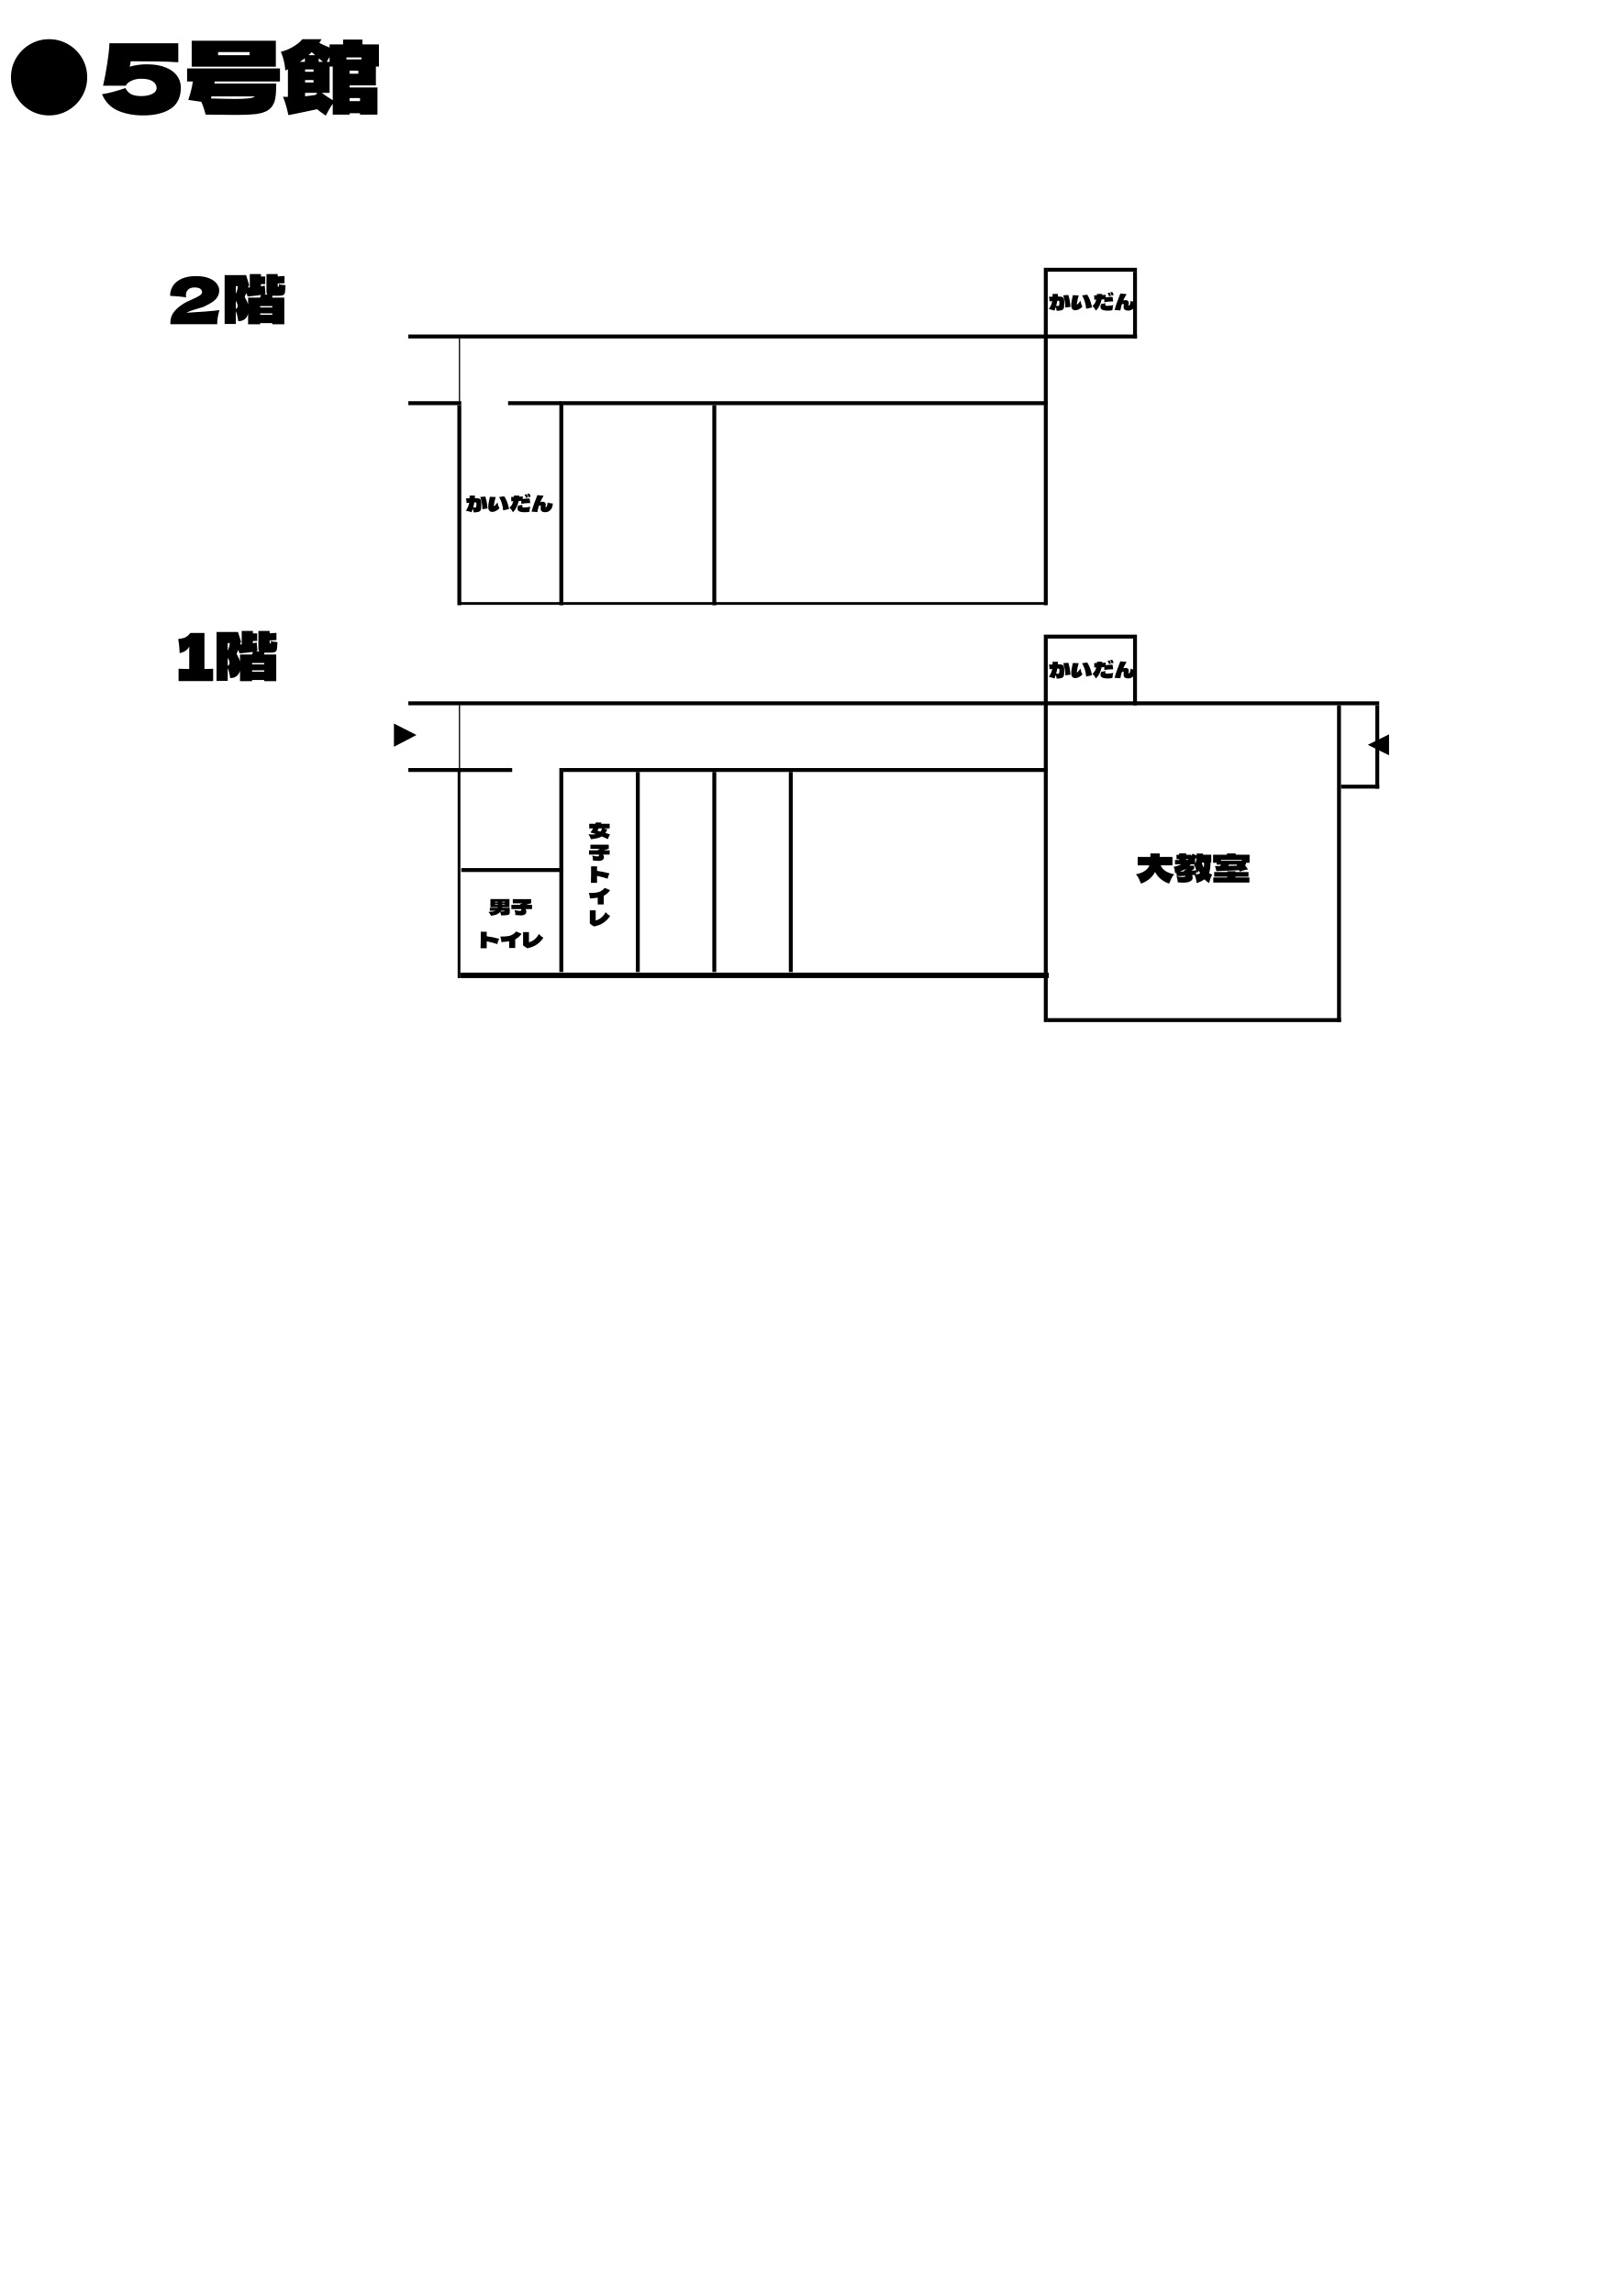
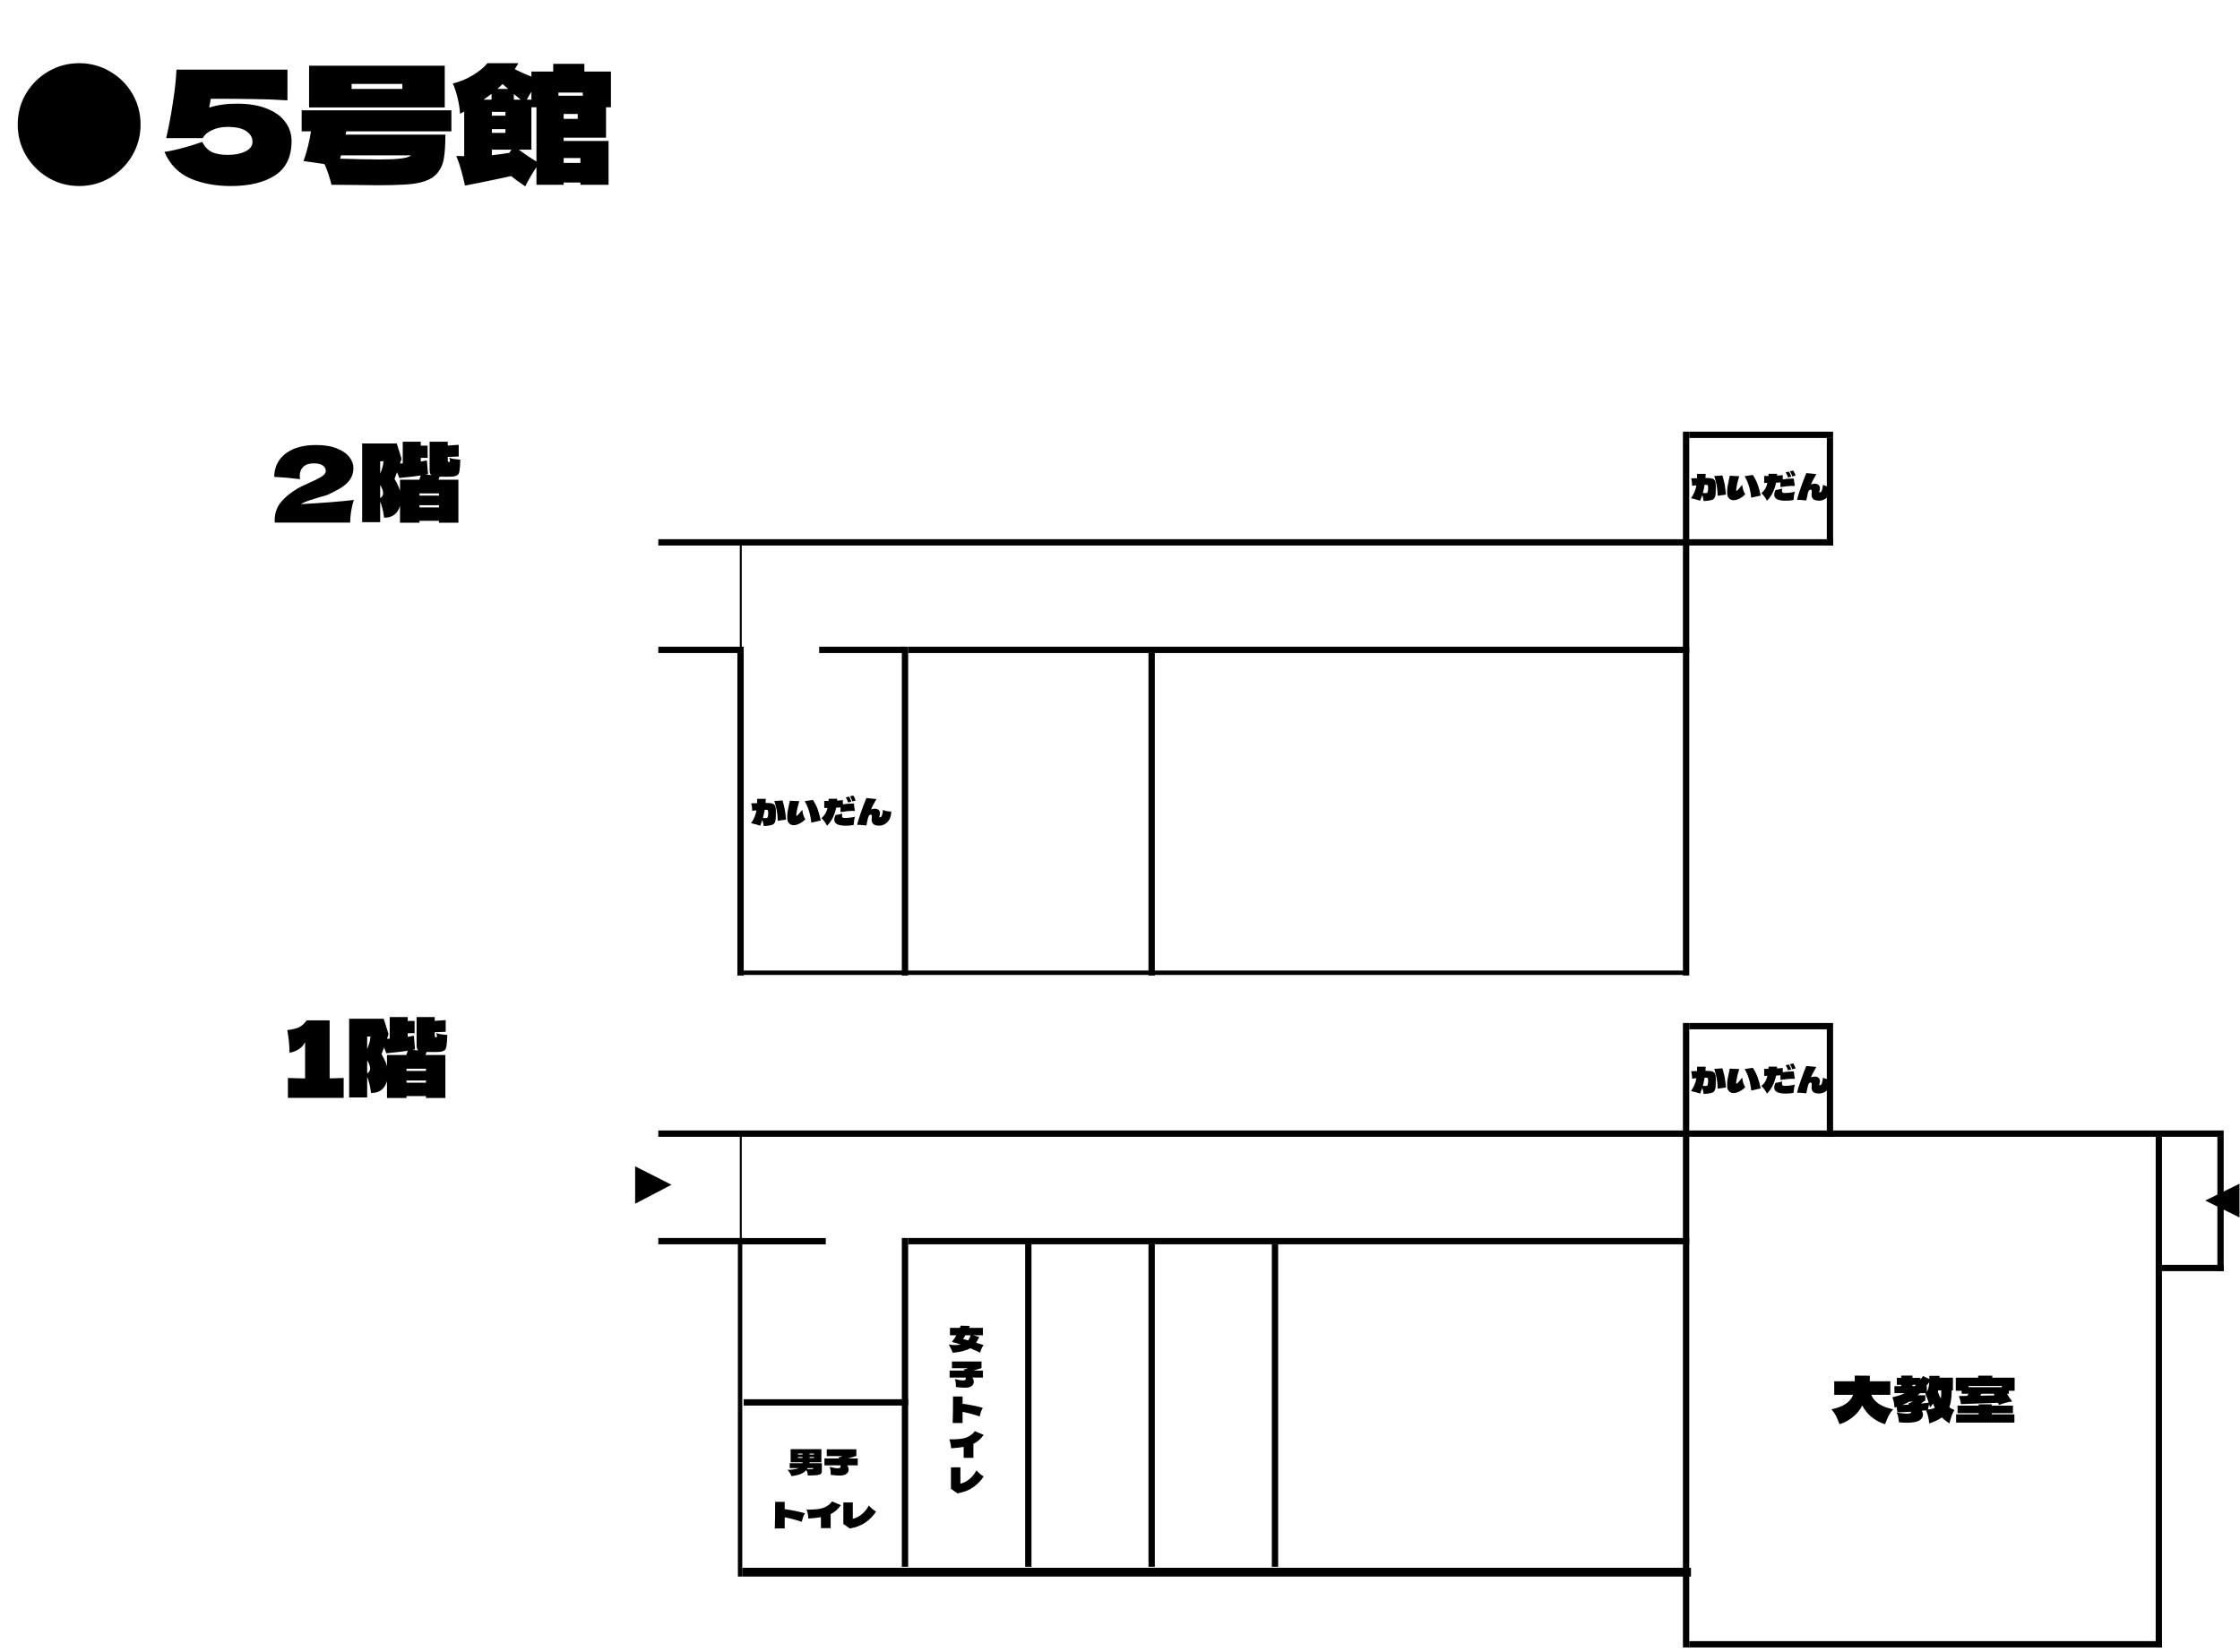
- <svg xmlns="http://www.w3.org/2000/svg" width="596" height="842" viewBox="0 0 596 842" fill="none">
+ <svg xmlns="http://www.w3.org/2000/svg" width="510" height="376" viewBox="0 0 510 376" fill="none">
  <path d="M149.886 122.782H417.366V124.222H149.886V122.782Z" fill="black" />
  <path d="M168.606 124.222H168.716V147.252H168.606V124.222Z" stroke="black" stroke-width="0.34" stroke-miterlimit="10" />
  <path d="M149.886 147.261H169.326V148.701H149.886V147.261Z" fill="black" />
  <path d="M186.511 147.261H205.951V148.701H186.511V147.261Z" fill="black" />
  <path d="M168.573 281.914H188.013V283.354H168.573V281.914Z" fill="black" />
  <path d="M169 221H384V222H169V221Z" fill="black" />
  <path d="M383.166 98.291H384.605V222.131H383.166V98.291Z" fill="black" />
  <path d="M415.926 99.742H417.356V124.222H415.926V99.742Z" fill="black" />
  <path d="M167.886 148.702H169.326V222.142H167.886V148.702Z" fill="black" />
  <path d="M149.886 281.901H169.326V283.341H149.886V281.901Z" fill="black" />
  <path d="M168.606 258.861H168.716V281.891H168.606V258.861Z" stroke="black" stroke-width="0.34" stroke-miterlimit="10" />
  <path d="M205.326 147.261H206.766V222.141H205.326V147.261Z" fill="black" />
  <path d="M261.486 148.702H262.926V222.142H261.486V148.702Z" fill="black" />
  <path d="M490.806 258.861H492.237V375.141H490.806V258.861Z" fill="black" />
  <path d="M383.166 232.941H384.605V375.141H383.166V232.941Z" fill="black" />
  <path d="M415.926 234.381H417.356V258.861H415.926V234.381Z" fill="black" />
  <path d="M168 283H169V359H168V283Z" fill="black" />
  <path d="M205.326 281.901H206.766V356.771H205.326V281.901Z" fill="black" />
  <path d="M261.486 283.341H262.926V356.771H261.486V283.341Z" fill="black" />
  <path d="M504.846 258.861H506.286V289.451H504.846V258.861Z" fill="black" />
  <path d="M233.406 283.341H234.846V356.771H233.406V283.341Z" fill="black" />
  <path d="M289.566 283.341H291.006V356.771H289.566V283.341Z" fill="black" />
  <path d="M384.605 98.291H417.355V99.731H384.605V98.291Z" fill="black" />
  <path d="M206.766 147.261H384.596V148.701H206.766V147.261Z" fill="black" />
  <path d="M384.605 232.941H417.355V234.381H384.605V232.941Z" fill="black" />
  <path d="M149.886 257.421H506.286V258.861H149.886V257.421Z" fill="black" />
  <path d="M206.766 281.901H384.596V283.341H206.766V281.901Z" fill="black" />
  <path d="M492.246 288.021H506.286V289.451H492.246V288.021Z" fill="black" />
  <path d="M169.326 318.622H206.766V320.062H169.326V318.622Z" fill="black" />
  <path d="M169 357H385V359H169V357Z" fill="black" />
  <path d="M384.605 373.702H492.236V375.142H384.605V373.702Z" fill="black" />
  <path fill-rule="evenodd" clip-rule="evenodd" d="M144.845 265.941L152.165 269.781L144.845 273.621V265.941Z" fill="black" />
  <path d="M144.605 265.581L152.885 269.781L144.605 274.101V265.581ZM145.205 273.621L144.725 273.381L152.045 269.541V270.141L144.725 266.291L145.205 265.941V273.621Z" fill="black" />
  <path fill-rule="evenodd" clip-rule="evenodd" d="M509.885 277.222L502.085 273.382L509.885 269.542V277.222Z" fill="black" />
  <path d="M426.044 317.616C426.716 319.277 428.377 320.374 431.028 320.906C430.589 321.401 430.249 321.891 430.006 322.376C429.763 322.861 429.488 323.505 429.18 324.308C428.172 324.009 427.197 323.501 426.254 322.782C425.321 322.054 424.569 321.144 424 320.052C423.431 321.135 422.675 322.04 421.732 322.768C420.789 323.496 419.819 324.009 418.82 324.308C418.512 323.505 418.237 322.861 417.994 322.376C417.751 321.891 417.411 321.401 416.972 320.906C419.613 320.393 421.265 319.296 421.928 317.616H417.616V314.522H422.278L422.292 313.234L425.722 313.262L425.708 314.522H430.384V317.616H426.044ZM443.824 320.472C444.095 320.649 444.482 320.85 444.986 321.074C444.687 321.578 444.468 322.035 444.328 322.446C444.188 322.857 444.02 323.417 443.824 324.126C443.189 323.715 442.625 323.258 442.13 322.754C441.421 323.277 440.459 323.734 439.246 324.126C439.19 323.557 439.106 323.029 438.994 322.544C438.882 322.049 438.714 321.578 438.49 321.13C438.042 321.186 437.729 321.223 437.552 321.242C437.729 321.513 437.818 321.811 437.818 322.138C437.818 322.689 437.533 323.132 436.964 323.468C436.395 323.804 435.457 323.972 434.15 323.972C433.581 323.972 432.983 323.939 432.358 323.874C432.293 323.342 432.227 322.913 432.162 322.586C432.106 322.259 431.989 321.947 431.812 321.648C432.811 321.816 433.576 321.9 434.108 321.9C434.435 321.9 434.682 321.872 434.85 321.816C435.027 321.76 435.116 321.681 435.116 321.578V321.466C434.08 321.531 433.044 321.573 432.008 321.592L431.812 320.374C431.737 320.402 431.583 320.449 431.35 320.514C431.294 319.973 431.233 319.534 431.168 319.198C431.103 318.862 430.991 318.521 430.832 318.176C431.952 317.933 432.89 317.621 433.646 317.238H431.322V315.642H432.862V315.348H431.868V313.752H432.862V313.234H435.424V313.752H437.244V314.158L437.65 313.598L437.818 313.346L439.274 314.018C439.274 313.701 439.269 313.458 439.26 313.29H441.584L441.598 313.71H444.636V316.594H444.37C444.351 317.406 444.3 318.125 444.216 318.75C444.141 319.375 444.011 319.949 443.824 320.472ZM439.246 314.746C439.106 314.933 438.873 315.231 438.546 315.642H438.7V316.916C439.017 316.403 439.199 315.679 439.246 314.746ZM436.236 315.348H435.424V315.642H435.942L436.236 315.348ZM441.892 318.47C441.957 318.106 441.99 317.663 441.99 317.14C441.99 316.897 441.985 316.715 441.976 316.594H441.29L441.206 316.93C441.411 317.527 441.64 318.041 441.892 318.47ZM437.132 317.238L436.628 317.728H438.35V318.918C438.257 318.946 438.168 318.993 438.084 319.058C438.009 319.123 437.963 319.161 437.944 319.17L437.37 319.604L439.12 319.394C438.905 318.666 438.649 317.989 438.35 317.364L438.462 317.238H437.132ZM434.696 319.17C434.183 319.469 433.651 319.721 433.1 319.926C433.604 319.917 434.117 319.889 434.64 319.842L434.472 319.562C434.528 319.543 434.668 319.501 434.892 319.436C435.116 319.361 435.331 319.273 435.536 319.17H434.696ZM438.952 320.934C439.54 320.925 440.063 320.799 440.52 320.556C440.38 320.285 440.24 319.973 440.1 319.618C439.904 319.926 439.68 320.22 439.428 320.5L439.218 319.73L438.952 320.934ZM453.596 313.71H458.692V316.692H457.376V317.364H456.942C457.297 317.971 457.693 318.559 458.132 319.128C457.665 319.184 457.152 319.287 456.592 319.436C456.032 319.585 455.556 319.749 455.164 319.926C455.005 319.674 454.903 319.506 454.856 319.422L446.47 319.73C446.433 319.413 446.381 319.137 446.316 318.904C446.26 318.661 446.153 318.325 445.994 317.896L447.87 317.854L448.206 317.364H446.624V316.692H445.294V313.71H450.39V313.248H453.596V313.71ZM455.78 315.88V315.586H448.22V315.88H455.78ZM454.1 317.742L453.96 317.364H451.146L450.852 317.812L454.1 317.742ZM458.3 321.788H453.498V322.068H458.636V323.944H445.364V322.068H450.502V321.788H445.7V320.08H450.502V319.772H453.498V320.08H458.3V321.788Z" fill="black" />
  <path d="M187.116 334.992C187.116 335.264 187.041 335.469 186.892 335.608C186.748 335.741 186.452 335.837 186.004 335.896C185.561 335.955 184.868 335.984 183.924 335.984C183.903 335.707 183.863 335.472 183.804 335.28C183.751 335.088 183.673 334.915 183.572 334.76C183.417 334.936 183.241 335.096 183.044 335.24C182.74 335.464 182.364 335.645 181.916 335.784C181.473 335.917 180.911 336.035 180.228 336.136C180.111 335.869 179.983 335.624 179.844 335.4C179.705 335.171 179.524 334.941 179.3 334.712C179.828 334.691 180.327 334.645 180.796 334.576C181.271 334.507 181.655 334.413 181.948 334.296H179.804V333.184H182.708L182.724 332.984H180.012V329.992H187.012V332.984H184.324L184.3 333.184H187.116V334.992ZM182.716 331.208V330.992H181.7V331.208H182.716ZM184.308 331.208H185.324V330.992H184.308V331.208ZM182.716 331.776H181.7V331.984H182.716V331.776ZM184.308 331.776V331.984H185.324V331.776H184.308ZM184.94 334.528C185.095 334.512 185.185 334.435 185.212 334.296H183.916C183.841 334.413 183.783 334.499 183.74 334.552C184.407 334.552 184.807 334.544 184.94 334.528ZM195.292 332.096V333.68H192.868C192.996 333.835 193.084 333.992 193.132 334.152C193.18 334.312 193.204 334.491 193.204 334.688C193.204 335.077 193.041 335.387 192.716 335.616C192.396 335.84 192.007 335.963 191.548 335.984C191.447 335.989 191.295 335.992 191.092 335.992C190.665 335.992 190.017 335.944 189.148 335.848C189.148 335.496 189.135 335.192 189.108 334.936C189.081 334.675 189.015 334.371 188.908 334.024C189.676 334.232 190.279 334.336 190.716 334.336C190.956 334.336 191.127 334.307 191.228 334.248C191.329 334.184 191.38 334.107 191.38 334.016C191.38 333.931 191.375 333.819 191.364 333.68H187.708V332.096H191.084L190.852 331.84C191.193 331.829 191.503 331.739 191.78 331.568H188.236V330.024H194.972V331.504C194.999 331.531 194.943 331.56 194.804 331.592C194.671 331.624 194.596 331.643 194.58 331.648C193.903 331.872 193.412 332.021 193.108 332.096H195.292ZM183.268 344.584C183.087 344.872 182.948 345.157 182.852 345.44C182.756 345.717 182.649 346.083 182.532 346.536C181.433 346.141 180.143 345.795 178.66 345.496V348.04H176.404C176.441 347.144 176.463 346.248 176.468 345.352C176.479 344.456 176.484 343.336 176.484 341.992H178.66V343.648C179.364 343.733 180.132 343.861 180.964 344.032C181.801 344.203 182.569 344.387 183.268 344.584ZM191.468 342.744C191.105 343.224 190.745 343.621 190.388 343.936C190.036 344.245 189.615 344.525 189.124 344.776V347.968H186.908V345.472C186.167 345.605 185.22 345.712 184.068 345.792C184.025 345.376 183.975 345.016 183.916 344.712C183.863 344.408 183.767 344.091 183.628 343.76C184.471 343.765 185.215 343.739 185.86 343.68C186.505 343.621 187.036 343.515 187.452 343.36C188.311 343.035 188.977 342.544 189.452 341.888L191.468 342.744ZM197.828 342.808C198.068 343.101 198.316 343.357 198.572 343.576C198.833 343.795 199.127 344 199.452 344.192C198.887 345.104 198.116 345.912 197.14 346.616C196.169 347.315 194.956 347.795 193.5 348.056L192.012 347.008V342.128H194.164V345.848C194.884 345.683 195.559 345.344 196.188 344.832C196.823 344.32 197.369 343.645 197.828 342.808Z" fill="black" />
  <path d="M223.928 306.28C223.555 306.835 223.299 307.411 223.16 308.008C222.339 307.619 221.595 307.285 220.928 307.008C220.485 307.269 219.949 307.477 219.32 307.632C218.696 307.787 217.907 307.925 216.952 308.048C216.877 307.904 216.792 307.72 216.696 307.496C216.675 307.453 216.6 307.296 216.472 307.024C216.344 306.747 216.197 306.459 216.032 306.16C216.48 306.245 216.936 306.288 217.4 306.288C217.853 306.288 218.301 306.248 218.744 306.168C218.008 305.912 217.336 305.712 216.728 305.568C217.096 305.099 217.435 304.595 217.744 304.056H216.288V302.368H218.552C218.595 302.256 218.653 302.088 218.728 301.864L220.808 301.92L220.632 302.368H223.792V304.056H221.544L222.944 304.448C222.677 305.003 222.443 305.437 222.24 305.752L223.928 306.28ZM219.792 304.056L219.288 304.912C219.651 305.003 220.037 305.107 220.448 305.224C220.688 304.851 220.869 304.461 220.992 304.056H219.792ZM223.792 312.096V313.68H221.368C221.496 313.835 221.584 313.992 221.632 314.152C221.68 314.312 221.704 314.491 221.704 314.688C221.704 315.077 221.541 315.387 221.216 315.616C220.896 315.84 220.507 315.963 220.048 315.984C219.947 315.989 219.795 315.992 219.592 315.992C219.165 315.992 218.517 315.944 217.648 315.848C217.648 315.496 217.635 315.192 217.608 314.936C217.581 314.675 217.515 314.371 217.408 314.024C218.176 314.232 218.779 314.336 219.216 314.336C219.456 314.336 219.627 314.307 219.728 314.248C219.829 314.184 219.88 314.107 219.88 314.016C219.88 313.931 219.875 313.819 219.864 313.68H216.208V312.096H219.584L219.352 311.84C219.693 311.829 220.003 311.739 220.28 311.568H216.736V310.024H223.472V311.504C223.499 311.531 223.443 311.56 223.304 311.592C223.171 311.624 223.096 311.643 223.08 311.648C222.403 311.872 221.912 312.021 221.608 312.096H223.792ZM223.768 320.584C223.587 320.872 223.448 321.157 223.352 321.44C223.256 321.717 223.149 322.083 223.032 322.536C221.933 322.141 220.643 321.795 219.16 321.496V324.04H216.904C216.941 323.144 216.963 322.248 216.968 321.352C216.979 320.456 216.984 319.336 216.984 317.992H219.16V319.648C219.864 319.733 220.632 319.861 221.464 320.032C222.301 320.203 223.069 320.387 223.768 320.584ZM223.968 326.744C223.605 327.224 223.245 327.621 222.888 327.936C222.536 328.245 222.115 328.525 221.624 328.776V331.968H219.408V329.472C218.667 329.605 217.72 329.712 216.568 329.792C216.525 329.376 216.475 329.016 216.416 328.712C216.363 328.408 216.267 328.091 216.128 327.76C216.971 327.765 217.715 327.739 218.36 327.68C219.005 327.621 219.536 327.515 219.952 327.36C220.811 327.035 221.477 326.544 221.952 325.888L223.968 326.744ZM222.328 334.808C222.568 335.101 222.816 335.357 223.072 335.576C223.333 335.795 223.627 336 223.952 336.192C223.387 337.104 222.616 337.912 221.64 338.616C220.669 339.315 219.456 339.795 218 340.056L216.512 339.008V334.128H218.664V337.848C219.384 337.683 220.059 337.344 220.688 336.832C221.323 336.32 221.869 335.645 222.328 334.808Z" fill="black" />
  <path d="M388.536 108.84C389.144 108.84 389.595 108.891 389.888 108.992C390.181 109.088 390.381 109.267 390.488 109.528C390.6 109.789 390.656 110.192 390.656 110.736C390.656 111.435 390.645 111.957 390.624 112.304C390.603 112.645 390.56 112.907 390.496 113.088C390.437 113.269 390.344 113.429 390.216 113.568C390.077 113.717 389.824 113.835 389.456 113.92C389.088 114 388.565 114.059 387.888 114.096C387.803 113.509 387.693 113.053 387.56 112.728C387.443 113.091 387.285 113.52 387.088 114.016C386.416 113.776 385.723 113.589 385.008 113.456C385.349 112.944 385.616 112.464 385.808 112.016C386 111.563 386.141 111.064 386.232 110.52L385.248 110.616C385.259 110.019 385.187 109.456 385.032 108.928C385.608 108.907 386.056 108.893 386.376 108.888C386.381 108.68 386.384 108.349 386.384 107.896H388.352C388.341 108.157 388.32 108.472 388.288 108.84H388.536ZM392.16 108.264C392.4 109.08 392.573 109.776 392.68 110.352C392.787 110.928 392.88 111.688 392.96 112.632L391.08 112.896C391.053 112.011 390.981 111.243 390.864 110.592C390.752 109.941 390.563 109.211 390.296 108.4L392.16 108.264ZM388.68 112.216C388.749 112.163 388.803 112.037 388.84 111.84C388.883 111.643 388.904 111.389 388.904 111.08C388.904 110.861 388.891 110.707 388.864 110.616C388.843 110.525 388.795 110.467 388.72 110.44C388.651 110.408 388.528 110.392 388.352 110.392C388.251 110.392 388.168 110.395 388.104 110.4C387.992 111.093 387.856 111.712 387.696 112.256C387.925 112.283 388.107 112.296 388.24 112.296C388.475 112.296 388.621 112.269 388.68 112.216ZM398.72 113.328C398.597 112.261 398.413 111.347 398.168 110.584C397.923 109.816 397.605 109.099 397.216 108.432L399.088 108.152C399.525 108.824 399.877 109.509 400.144 110.208C400.411 110.907 400.653 111.784 400.872 112.84L398.72 113.328ZM397.352 112.536C397.027 112.915 396.608 113.237 396.096 113.504C395.589 113.771 395.117 113.904 394.68 113.904C394.435 113.904 394.203 113.848 393.984 113.736C393.771 113.624 393.592 113.445 393.448 113.2C393.309 112.949 393.237 112.632 393.232 112.248C393.227 111.709 393.259 111.219 393.328 110.776C393.397 110.328 393.517 109.725 393.688 108.968L393.832 108.336L395.976 108.432C395.789 109.072 395.651 109.587 395.56 109.976C395.469 110.365 395.384 110.845 395.304 111.416C395.293 111.512 395.288 111.573 395.288 111.6C395.288 111.712 395.315 111.768 395.368 111.768C395.443 111.768 395.576 111.664 395.768 111.456C395.965 111.248 396.261 110.896 396.656 110.4C396.72 110.88 396.805 111.288 396.912 111.624C397.024 111.955 397.171 112.259 397.352 112.536ZM408.064 108.488C407.947 108.104 407.771 107.717 407.536 107.328L408.272 107.136C408.512 107.515 408.693 107.901 408.816 108.296L408.064 108.488ZM407.096 108.728C406.979 108.344 406.803 107.96 406.568 107.576L407.304 107.384C407.533 107.752 407.712 108.139 407.84 108.544L407.096 108.728ZM405.368 109.848L404.376 109.92C404.205 110.757 403.944 111.525 403.592 112.224C403.245 112.923 402.816 113.52 402.304 114.016C402.08 113.605 401.867 113.267 401.664 113C401.461 112.733 401.248 112.496 401.024 112.288C401.387 112 401.677 111.675 401.896 111.312C402.115 110.944 402.285 110.499 402.408 109.976H401.672L401.656 108.384L402.64 108.376L402.672 107.888H404.6C404.6 107.984 404.595 108.123 404.584 108.304C405.128 108.267 405.565 108.232 405.896 108.2V109.152C406.632 109.035 407.373 108.976 408.12 108.976H408.408L408.632 110.656C408.541 110.651 408.403 110.648 408.216 110.648C407.341 110.648 406.392 110.739 405.368 110.92V109.848ZM405.76 111.248C405.723 111.472 405.704 111.629 405.704 111.72C405.704 111.933 405.752 112.077 405.848 112.152C405.944 112.227 406.096 112.264 406.304 112.264C406.683 112.264 407.107 112.235 407.576 112.176C408.051 112.117 408.411 112.045 408.656 111.96C408.512 112.408 408.411 113.037 408.352 113.848C408.128 113.901 407.861 113.944 407.552 113.976C407.243 114.003 406.928 114.016 406.608 114.016C406.464 114.016 406.275 114.011 406.04 114C404.648 113.925 403.952 113.475 403.952 112.648C403.952 112.344 404.045 111.989 404.232 111.584C404.563 111.547 404.861 111.499 405.128 111.44C405.4 111.376 405.611 111.312 405.76 111.248ZM416.896 110.792C416.917 111.411 416.805 111.965 416.56 112.456C416.32 112.941 415.984 113.323 415.552 113.6C415.125 113.872 414.656 114.008 414.144 114.008C413.573 114.008 413.149 113.896 412.872 113.672C412.595 113.443 412.456 113.101 412.456 112.648C412.456 112.595 412.461 112.499 412.472 112.36C412.493 112.157 412.504 112.021 412.504 111.952C412.504 111.803 412.483 111.691 412.44 111.616C412.397 111.536 412.325 111.496 412.224 111.496C412.091 111.496 411.965 111.573 411.848 111.728C411.736 111.883 411.645 112.123 411.576 112.448L411.256 113.96C411.181 113.949 411.123 113.944 411.08 113.944C410.259 113.853 409.613 113.811 409.144 113.816C409.293 113.144 409.597 112.163 410.056 110.872C410.515 109.581 410.915 108.533 411.256 107.728L413.544 107.952C413.416 108.197 413.272 108.456 413.112 108.728C412.904 109.101 412.741 109.397 412.624 109.616C412.512 109.835 412.411 110.064 412.32 110.304C412.677 110.197 412.963 110.144 413.176 110.144C413.528 110.144 413.813 110.237 414.032 110.424C414.251 110.611 414.36 110.861 414.36 111.176C414.36 111.299 414.349 111.411 414.328 111.512C414.307 111.613 414.277 111.725 414.24 111.848C414.208 111.965 414.192 112.032 414.192 112.048C414.192 112.096 414.216 112.12 414.264 112.12C414.403 112.12 414.517 112.083 414.608 112.008C414.699 111.933 414.779 111.773 414.848 111.528C414.923 111.283 414.989 110.907 415.048 110.4C415.331 110.549 415.621 110.653 415.92 110.712C416.224 110.765 416.549 110.792 416.896 110.792Z" fill="black" />
  <path d="M388.536 243.84C389.144 243.84 389.595 243.891 389.888 243.992C390.181 244.088 390.381 244.267 390.488 244.528C390.6 244.789 390.656 245.192 390.656 245.736C390.656 246.435 390.645 246.957 390.624 247.304C390.603 247.645 390.56 247.907 390.496 248.088C390.437 248.269 390.344 248.429 390.216 248.568C390.077 248.717 389.824 248.835 389.456 248.92C389.088 249 388.565 249.059 387.888 249.096C387.803 248.509 387.693 248.053 387.56 247.728C387.443 248.091 387.285 248.52 387.088 249.016C386.416 248.776 385.723 248.589 385.008 248.456C385.349 247.944 385.616 247.464 385.808 247.016C386 246.563 386.141 246.064 386.232 245.52L385.248 245.616C385.259 245.019 385.187 244.456 385.032 243.928C385.608 243.907 386.056 243.893 386.376 243.888C386.381 243.68 386.384 243.349 386.384 242.896H388.352C388.341 243.157 388.32 243.472 388.288 243.84H388.536ZM392.16 243.264C392.4 244.08 392.573 244.776 392.68 245.352C392.787 245.928 392.88 246.688 392.96 247.632L391.08 247.896C391.053 247.011 390.981 246.243 390.864 245.592C390.752 244.941 390.563 244.211 390.296 243.4L392.16 243.264ZM388.68 247.216C388.749 247.163 388.803 247.037 388.84 246.84C388.883 246.643 388.904 246.389 388.904 246.08C388.904 245.861 388.891 245.707 388.864 245.616C388.843 245.525 388.795 245.467 388.72 245.44C388.651 245.408 388.528 245.392 388.352 245.392C388.251 245.392 388.168 245.395 388.104 245.4C387.992 246.093 387.856 246.712 387.696 247.256C387.925 247.283 388.107 247.296 388.24 247.296C388.475 247.296 388.621 247.269 388.68 247.216ZM398.72 248.328C398.597 247.261 398.413 246.347 398.168 245.584C397.923 244.816 397.605 244.099 397.216 243.432L399.088 243.152C399.525 243.824 399.877 244.509 400.144 245.208C400.411 245.907 400.653 246.784 400.872 247.84L398.72 248.328ZM397.352 247.536C397.027 247.915 396.608 248.237 396.096 248.504C395.589 248.771 395.117 248.904 394.68 248.904C394.435 248.904 394.203 248.848 393.984 248.736C393.771 248.624 393.592 248.445 393.448 248.2C393.309 247.949 393.237 247.632 393.232 247.248C393.227 246.709 393.259 246.219 393.328 245.776C393.397 245.328 393.517 244.725 393.688 243.968L393.832 243.336L395.976 243.432C395.789 244.072 395.651 244.587 395.56 244.976C395.469 245.365 395.384 245.845 395.304 246.416C395.293 246.512 395.288 246.573 395.288 246.6C395.288 246.712 395.315 246.768 395.368 246.768C395.443 246.768 395.576 246.664 395.768 246.456C395.965 246.248 396.261 245.896 396.656 245.4C396.72 245.88 396.805 246.288 396.912 246.624C397.024 246.955 397.171 247.259 397.352 247.536ZM408.064 243.488C407.947 243.104 407.771 242.717 407.536 242.328L408.272 242.136C408.512 242.515 408.693 242.901 408.816 243.296L408.064 243.488ZM407.096 243.728C406.979 243.344 406.803 242.96 406.568 242.576L407.304 242.384C407.533 242.752 407.712 243.139 407.84 243.544L407.096 243.728ZM405.368 244.848L404.376 244.92C404.205 245.757 403.944 246.525 403.592 247.224C403.245 247.923 402.816 248.52 402.304 249.016C402.08 248.605 401.867 248.267 401.664 248C401.461 247.733 401.248 247.496 401.024 247.288C401.387 247 401.677 246.675 401.896 246.312C402.115 245.944 402.285 245.499 402.408 244.976H401.672L401.656 243.384L402.64 243.376L402.672 242.888H404.6C404.6 242.984 404.595 243.123 404.584 243.304C405.128 243.267 405.565 243.232 405.896 243.2V244.152C406.632 244.035 407.373 243.976 408.12 243.976H408.408L408.632 245.656C408.541 245.651 408.403 245.648 408.216 245.648C407.341 245.648 406.392 245.739 405.368 245.92V244.848ZM405.76 246.248C405.723 246.472 405.704 246.629 405.704 246.72C405.704 246.933 405.752 247.077 405.848 247.152C405.944 247.227 406.096 247.264 406.304 247.264C406.683 247.264 407.107 247.235 407.576 247.176C408.051 247.117 408.411 247.045 408.656 246.96C408.512 247.408 408.411 248.037 408.352 248.848C408.128 248.901 407.861 248.944 407.552 248.976C407.243 249.003 406.928 249.016 406.608 249.016C406.464 249.016 406.275 249.011 406.04 249C404.648 248.925 403.952 248.475 403.952 247.648C403.952 247.344 404.045 246.989 404.232 246.584C404.563 246.547 404.861 246.499 405.128 246.44C405.4 246.376 405.611 246.312 405.76 246.248ZM416.896 245.792C416.917 246.411 416.805 246.965 416.56 247.456C416.32 247.941 415.984 248.323 415.552 248.6C415.125 248.872 414.656 249.008 414.144 249.008C413.573 249.008 413.149 248.896 412.872 248.672C412.595 248.443 412.456 248.101 412.456 247.648C412.456 247.595 412.461 247.499 412.472 247.36C412.493 247.157 412.504 247.021 412.504 246.952C412.504 246.803 412.483 246.691 412.44 246.616C412.397 246.536 412.325 246.496 412.224 246.496C412.091 246.496 411.965 246.573 411.848 246.728C411.736 246.883 411.645 247.123 411.576 247.448L411.256 248.96C411.181 248.949 411.123 248.944 411.08 248.944C410.259 248.853 409.613 248.811 409.144 248.816C409.293 248.144 409.597 247.163 410.056 245.872C410.515 244.581 410.915 243.533 411.256 242.728L413.544 242.952C413.416 243.197 413.272 243.456 413.112 243.728C412.904 244.101 412.741 244.397 412.624 244.616C412.512 244.835 412.411 245.064 412.32 245.304C412.677 245.197 412.963 245.144 413.176 245.144C413.528 245.144 413.813 245.237 414.032 245.424C414.251 245.611 414.36 245.861 414.36 246.176C414.36 246.299 414.349 246.411 414.328 246.512C414.307 246.613 414.277 246.725 414.24 246.848C414.208 246.965 414.192 247.032 414.192 247.048C414.192 247.096 414.216 247.12 414.264 247.12C414.403 247.12 414.517 247.083 414.608 247.008C414.699 246.933 414.779 246.773 414.848 246.528C414.923 246.283 414.989 245.907 415.048 245.4C415.331 245.549 415.621 245.653 415.92 245.712C416.224 245.765 416.549 245.792 416.896 245.792Z" fill="black" />
  <path d="M174.536 182.84C175.144 182.84 175.595 182.891 175.888 182.992C176.181 183.088 176.381 183.267 176.488 183.528C176.6 183.789 176.656 184.192 176.656 184.736C176.656 185.435 176.645 185.957 176.624 186.304C176.603 186.645 176.56 186.907 176.496 187.088C176.437 187.269 176.344 187.429 176.216 187.568C176.077 187.717 175.824 187.835 175.456 187.92C175.088 188 174.565 188.059 173.888 188.096C173.803 187.509 173.693 187.053 173.56 186.728C173.443 187.091 173.285 187.52 173.088 188.016C172.416 187.776 171.723 187.589 171.008 187.456C171.349 186.944 171.616 186.464 171.808 186.016C172 185.563 172.141 185.064 172.232 184.52L171.248 184.616C171.259 184.019 171.187 183.456 171.032 182.928C171.608 182.907 172.056 182.893 172.376 182.888C172.381 182.68 172.384 182.349 172.384 181.896H174.352C174.341 182.157 174.32 182.472 174.288 182.84H174.536ZM178.16 182.264C178.4 183.08 178.573 183.776 178.68 184.352C178.787 184.928 178.88 185.688 178.96 186.632L177.08 186.896C177.053 186.011 176.981 185.243 176.864 184.592C176.752 183.941 176.563 183.211 176.296 182.4L178.16 182.264ZM174.68 186.216C174.749 186.163 174.803 186.037 174.84 185.84C174.883 185.643 174.904 185.389 174.904 185.08C174.904 184.861 174.891 184.707 174.864 184.616C174.843 184.525 174.795 184.467 174.72 184.44C174.651 184.408 174.528 184.392 174.352 184.392C174.251 184.392 174.168 184.395 174.104 184.4C173.992 185.093 173.856 185.712 173.696 186.256C173.925 186.283 174.107 186.296 174.24 186.296C174.475 186.296 174.621 186.269 174.68 186.216ZM184.72 187.328C184.597 186.261 184.413 185.347 184.168 184.584C183.923 183.816 183.605 183.099 183.216 182.432L185.088 182.152C185.525 182.824 185.877 183.509 186.144 184.208C186.411 184.907 186.653 185.784 186.872 186.84L184.72 187.328ZM183.352 186.536C183.027 186.915 182.608 187.237 182.096 187.504C181.589 187.771 181.117 187.904 180.68 187.904C180.435 187.904 180.203 187.848 179.984 187.736C179.771 187.624 179.592 187.445 179.448 187.2C179.309 186.949 179.237 186.632 179.232 186.248C179.227 185.709 179.259 185.219 179.328 184.776C179.397 184.328 179.517 183.725 179.688 182.968L179.832 182.336L181.976 182.432C181.789 183.072 181.651 183.587 181.56 183.976C181.469 184.365 181.384 184.845 181.304 185.416C181.293 185.512 181.288 185.573 181.288 185.6C181.288 185.712 181.315 185.768 181.368 185.768C181.443 185.768 181.576 185.664 181.768 185.456C181.965 185.248 182.261 184.896 182.656 184.4C182.72 184.88 182.805 185.288 182.912 185.624C183.024 185.955 183.171 186.259 183.352 186.536ZM194.064 182.488C193.947 182.104 193.771 181.717 193.536 181.328L194.272 181.136C194.512 181.515 194.693 181.901 194.816 182.296L194.064 182.488ZM193.096 182.728C192.979 182.344 192.803 181.96 192.568 181.576L193.304 181.384C193.533 181.752 193.712 182.139 193.84 182.544L193.096 182.728ZM191.368 183.848L190.376 183.92C190.205 184.757 189.944 185.525 189.592 186.224C189.245 186.923 188.816 187.52 188.304 188.016C188.08 187.605 187.867 187.267 187.664 187C187.461 186.733 187.248 186.496 187.024 186.288C187.387 186 187.677 185.675 187.896 185.312C188.115 184.944 188.285 184.499 188.408 183.976H187.672L187.656 182.384L188.64 182.376L188.672 181.888H190.6C190.6 181.984 190.595 182.123 190.584 182.304C191.128 182.267 191.565 182.232 191.896 182.2V183.152C192.632 183.035 193.373 182.976 194.12 182.976H194.408L194.632 184.656C194.541 184.651 194.403 184.648 194.216 184.648C193.341 184.648 192.392 184.739 191.368 184.92V183.848ZM191.76 185.248C191.723 185.472 191.704 185.629 191.704 185.72C191.704 185.933 191.752 186.077 191.848 186.152C191.944 186.227 192.096 186.264 192.304 186.264C192.683 186.264 193.107 186.235 193.576 186.176C194.051 186.117 194.411 186.045 194.656 185.96C194.512 186.408 194.411 187.037 194.352 187.848C194.128 187.901 193.861 187.944 193.552 187.976C193.243 188.003 192.928 188.016 192.608 188.016C192.464 188.016 192.275 188.011 192.04 188C190.648 187.925 189.952 187.475 189.952 186.648C189.952 186.344 190.045 185.989 190.232 185.584C190.563 185.547 190.861 185.499 191.128 185.44C191.4 185.376 191.611 185.312 191.76 185.248ZM202.896 184.792C202.917 185.411 202.805 185.965 202.56 186.456C202.32 186.941 201.984 187.323 201.552 187.6C201.125 187.872 200.656 188.008 200.144 188.008C199.573 188.008 199.149 187.896 198.872 187.672C198.595 187.443 198.456 187.101 198.456 186.648C198.456 186.595 198.461 186.499 198.472 186.36C198.493 186.157 198.504 186.021 198.504 185.952C198.504 185.803 198.483 185.691 198.44 185.616C198.397 185.536 198.325 185.496 198.224 185.496C198.091 185.496 197.965 185.573 197.848 185.728C197.736 185.883 197.645 186.123 197.576 186.448L197.256 187.96C197.181 187.949 197.123 187.944 197.08 187.944C196.259 187.853 195.613 187.811 195.144 187.816C195.293 187.144 195.597 186.163 196.056 184.872C196.515 183.581 196.915 182.533 197.256 181.728L199.544 181.952C199.416 182.197 199.272 182.456 199.112 182.728C198.904 183.101 198.741 183.397 198.624 183.616C198.512 183.835 198.411 184.064 198.32 184.304C198.677 184.197 198.963 184.144 199.176 184.144C199.528 184.144 199.813 184.237 200.032 184.424C200.251 184.611 200.36 184.861 200.36 185.176C200.36 185.299 200.349 185.411 200.328 185.512C200.307 185.613 200.277 185.725 200.24 185.848C200.208 185.965 200.192 186.032 200.192 186.048C200.192 186.096 200.216 186.12 200.264 186.12C200.403 186.12 200.517 186.083 200.608 186.008C200.699 185.933 200.779 185.773 200.848 185.528C200.923 185.283 200.989 184.907 201.048 184.4C201.331 184.549 201.621 184.653 201.92 184.712C202.224 184.765 202.549 184.792 202.896 184.792Z" fill="black" />
  <path d="M75.053 245.56C76.493 245.528 77.557 245.496 78.245 245.464V250H65.549V245.464C67.277 245.528 68.581 245.56 69.461 245.56V237.28C68.885 238.544 67.709 239.36 65.933 239.728C65.885 237.84 65.709 236.12 65.405 234.568C66.685 234.392 67.573 234.176 68.069 233.92C68.581 233.648 68.973 233.352 69.245 233.032C69.533 232.712 69.725 232.496 69.821 232.384V232.336H75.053V245.56ZM96.867 240.232H101.403V250.024H96.987V249.592H92.547V250.024H88.107V246.184C87.851 247.08 87.411 247.76 86.787 248.224C86.163 248.688 85.395 248.904 84.483 248.872C84.259 247.24 83.963 246.024 83.595 245.224V249.904H79.491V231.976H87.363L88.467 235.48L88.107 236.536L88.731 236.512V231.592H92.835V232.48H94.395V235.264H92.835V236.104L94.227 235.84L94.491 238.96C94.251 239.024 94.043 239.064 93.867 239.08L95.259 239.176C95.099 239.064 94.987 238.912 94.923 238.72C94.875 238.512 94.851 238.224 94.851 237.856V231.592H98.979V232.456L101.475 232.288V234.952L98.979 235.048V235.768C98.979 235.944 99.003 236.064 99.051 236.128C99.099 236.176 99.179 236.2 99.291 236.2C99.419 236.2 99.483 236.12 99.483 235.96C99.483 235.816 99.435 235.568 99.339 235.216C99.659 235.36 99.979 235.456 100.299 235.504C100.619 235.552 101.131 235.608 101.835 235.672C101.803 236.824 101.747 237.64 101.667 238.12C101.603 238.584 101.483 238.904 101.307 239.08C101.131 239.256 100.819 239.392 100.371 239.488C100.083 239.536 99.523 239.56 98.691 239.56C97.971 239.56 97.451 239.552 97.131 239.536L96.867 240.232ZM83.595 236.032V238.864C84.075 237.76 84.323 236.816 84.339 236.032H83.595ZM86.859 240.04C87.483 241.08 87.899 242 88.107 242.8V240.232H92.499L92.835 239.272C91.651 239.448 90.219 239.616 88.539 239.776L87.963 239.848L87.435 238.528C87.179 239.232 86.987 239.736 86.859 240.04ZM83.595 244.408C83.803 244.312 83.963 244.168 84.075 243.976C84.203 243.784 84.267 243.552 84.267 243.28C84.267 242.768 84.043 242.152 83.595 241.432V244.408ZM92.547 243.856H96.987V243.352H92.547V243.856ZM92.547 246.544H96.987V246.04H92.547V246.544Z" fill="black" />
  <path d="M68.465 114.8C73.665 114.512 77.697 114.192 80.561 113.84C80.288 114.672 80.081 115.552 79.936 116.48C79.793 117.408 79.721 118.248 79.721 119H62.56L62.536 118.496C62.536 116.928 62.992 115.568 63.904 114.416C64.832 113.264 66.121 112.2 67.769 111.224C68.249 110.936 69.001 110.568 70.025 110.12C71.353 109.544 72.376 109.04 73.097 108.608C73.817 108.16 74.177 107.72 74.177 107.288C74.177 106.744 73.953 106.312 73.504 105.992C73.056 105.672 72.361 105.512 71.416 105.512C70.376 105.512 69.585 105.776 69.04 106.304C68.513 106.832 68.249 107.504 68.249 108.32C68.249 108.576 68.272 108.84 68.32 109.112C66.305 108.856 64.344 108.68 62.441 108.584C62.441 107.224 62.792 106 63.496 104.912C64.216 103.808 65.288 102.936 66.713 102.296C68.153 101.656 69.912 101.336 71.993 101.336C73.897 101.336 75.481 101.6 76.745 102.128C78.025 102.64 78.96 103.296 79.552 104.096C80.16 104.88 80.465 105.688 80.465 106.52C80.465 107.48 80.249 108.304 79.817 108.992C79.4 109.68 78.793 110.296 77.993 110.84C77.209 111.368 76.153 111.944 74.825 112.568C74.632 112.664 74.32 112.776 73.888 112.904C73.457 113.016 73.184 113.088 73.073 113.12C71.936 113.456 71.032 113.736 70.361 113.96C69.689 114.184 69.056 114.464 68.465 114.8ZM99.832 109.232H104.368V119.024H99.951V118.592H95.511V119.024H91.072V115.184C90.816 116.08 90.376 116.76 89.751 117.224C89.127 117.688 88.359 117.904 87.448 117.872C87.224 116.24 86.927 115.024 86.559 114.224V118.904H82.456V100.976H90.328L91.431 104.48L91.072 105.536L91.695 105.512V100.592H95.799V101.48H97.359V104.264H95.799V105.104L97.192 104.84L97.456 107.96C97.216 108.024 97.007 108.064 96.832 108.08L98.224 108.176C98.064 108.064 97.951 107.912 97.888 107.72C97.84 107.512 97.816 107.224 97.816 106.856V100.592H101.944V101.456L104.44 101.288V103.952L101.944 104.048V104.768C101.944 104.944 101.968 105.064 102.016 105.128C102.064 105.176 102.144 105.2 102.256 105.2C102.384 105.2 102.448 105.12 102.448 104.96C102.448 104.816 102.4 104.568 102.304 104.216C102.624 104.36 102.944 104.456 103.264 104.504C103.584 104.552 104.096 104.608 104.8 104.672C104.768 105.824 104.712 106.64 104.632 107.12C104.568 107.584 104.448 107.904 104.272 108.08C104.096 108.256 103.784 108.392 103.336 108.488C103.048 108.536 102.488 108.56 101.656 108.56C100.936 108.56 100.416 108.552 100.096 108.536L99.832 109.232ZM86.559 105.032V107.864C87.04 106.76 87.287 105.816 87.303 105.032H86.559ZM89.823 109.04C90.448 110.08 90.864 111 91.072 111.8V109.232H95.463L95.799 108.272C94.615 108.448 93.183 108.616 91.504 108.776L90.927 108.848L90.4 107.528C90.144 108.232 89.951 108.736 89.823 109.04ZM86.559 113.408C86.767 113.312 86.927 113.168 87.04 112.976C87.168 112.784 87.231 112.552 87.231 112.28C87.231 111.768 87.007 111.152 86.559 110.432V113.408ZM95.511 112.856H99.951V112.352H95.511V112.856ZM95.511 115.544H99.951V115.04H95.511V115.544Z" fill="black" />
  <path d="M18.036 42.36C15.492 42.36 13.152 41.736 11.016 40.488C8.88 39.216 7.176 37.512 5.904 35.376C4.656 33.24 4.032 30.9 4.032 28.356C4.032 25.812 4.656 23.472 5.904 21.336C7.176 19.2 8.88 17.508 11.016 16.26C13.152 15.012 15.492 14.388 18.036 14.388C20.556 14.388 22.884 15.012 25.02 16.26C27.18 17.508 28.884 19.2 30.132 21.336C31.38 23.472 32.004 25.812 32.004 28.356C32.004 30.9 31.38 33.24 30.132 35.376C28.884 37.512 27.18 39.216 25.02 40.488C22.884 41.736 20.556 42.36 18.036 42.36ZM53.928 23.604C56.664 23.604 58.956 23.988 60.804 24.756C62.676 25.5 64.068 26.52 64.98 27.816C65.916 29.088 66.384 30.516 66.384 32.1C66.384 35.7 65.124 38.316 62.604 39.948C60.108 41.556 56.76 42.36 52.56 42.36C49.032 42.36 45.924 41.772 43.236 40.596C40.572 39.396 38.64 37.392 37.44 34.584C38.76 34.392 40.2 34.08 41.76 33.648C43.344 33.216 44.772 32.772 46.044 32.316C46.548 33.348 47.256 34.104 48.168 34.584C49.08 35.04 50.304 35.268 51.84 35.268C53.472 35.268 54.816 35.004 55.872 34.476C56.952 33.948 57.492 33.216 57.492 32.28C57.492 31.32 57.024 30.516 56.088 29.868C55.152 29.22 53.724 28.896 51.804 28.896C50.556 28.896 49.416 29.124 48.384 29.58C47.352 30.012 46.608 30.636 46.152 31.452H37.836C38.412 28.98 38.916 26.316 39.348 23.46C39.804 20.604 40.08 18.072 40.176 15.864H65.448V22.848C62.784 22.68 60.264 22.584 57.888 22.56C55.536 22.512 52.236 22.488 47.988 22.488L47.628 24.504C49.452 23.904 51.552 23.604 53.928 23.604ZM70.372 14.964H101.26V24.468H70.372V14.964ZM80.056 20.256H91.612V19.104H80.056V20.256ZM102.772 29.904H78.832C78.784 30.24 78.736 30.492 78.688 30.66H101.404C101.404 32.964 101.284 34.8 101.044 36.168C100.804 37.512 100.264 38.652 99.424 39.588C98.608 40.5 97.336 41.16 95.608 41.568C94.648 41.808 93.412 41.964 91.9 42.036C90.388 42.132 88.48 42.18 86.176 42.18C85.024 42.18 82.936 42.156 79.912 42.108L75.484 42.072C74.98 40.104 74.44 38.532 73.864 37.356L69.112 36.672C69.88 34.488 70.444 32.232 70.804 29.904H68.68V25.116H102.772V29.904ZM77.644 35.376L77.428 36.132C81.316 36.252 84.292 36.312 86.356 36.312C88.3 36.312 89.812 36.252 90.892 36.132C92.284 36.012 93.184 35.76 93.592 35.376H77.644ZM137.98 31.344H128.332V32.1H138.556V42.072H132.148V41.568H128.332V42.072H122.14V38.076C121.396 39.108 120.544 40.56 119.584 42.432C118.096 41.424 117.028 40.644 116.38 40.092C115.228 40.356 112.72 40.884 108.856 41.676C106.792 42.084 105.796 42.276 105.868 42.252C105.556 40.836 105.256 39.636 104.968 38.652C104.704 37.644 104.344 36.6 103.888 35.52C104.272 35.544 104.872 35.556 105.688 35.556V25.404L104.752 25.908C104.68 24.804 104.5 23.64 104.212 22.416C103.924 21.168 103.552 20.028 103.096 18.996C104.608 18.66 106.108 18.048 107.596 17.16C109.108 16.248 110.236 15.324 110.98 14.388H118.036C117.796 14.82 117.52 15.276 117.208 15.756C118.432 16.38 119.692 16.944 120.988 17.448V16.296H125.956V14.532H133.048V16.296H139.096V24.432H137.98V31.344ZM115.696 20.256L114.436 19.14L113.248 20.256H115.696ZM120.988 22.704V20.904C120.58 21.528 120.232 22.128 119.944 22.704H120.988ZM132.688 21.804V21.084H127.144V21.804H132.688ZM111.916 21.372C111.052 22.02 110.44 22.464 110.08 22.704H111.916V21.372ZM118.576 22.704L116.992 21.408V22.704H118.576ZM118.108 34.08C119.572 35.16 120.916 36.06 122.14 36.78V24.432H120.988V34.08H118.108ZM115.084 25.476H111.988V26.34H115.084V25.476ZM128.332 27.06H131.536V25.944H128.332V27.06ZM111.988 29.4V30.264H115.084V29.4H111.988ZM116.452 34.08H111.988V35.34C113.452 35.196 114.772 35.016 115.948 34.8L116.452 34.08ZM132.148 37.104V35.988H128.332V37.104H132.148Z" fill="black" />
</svg>
